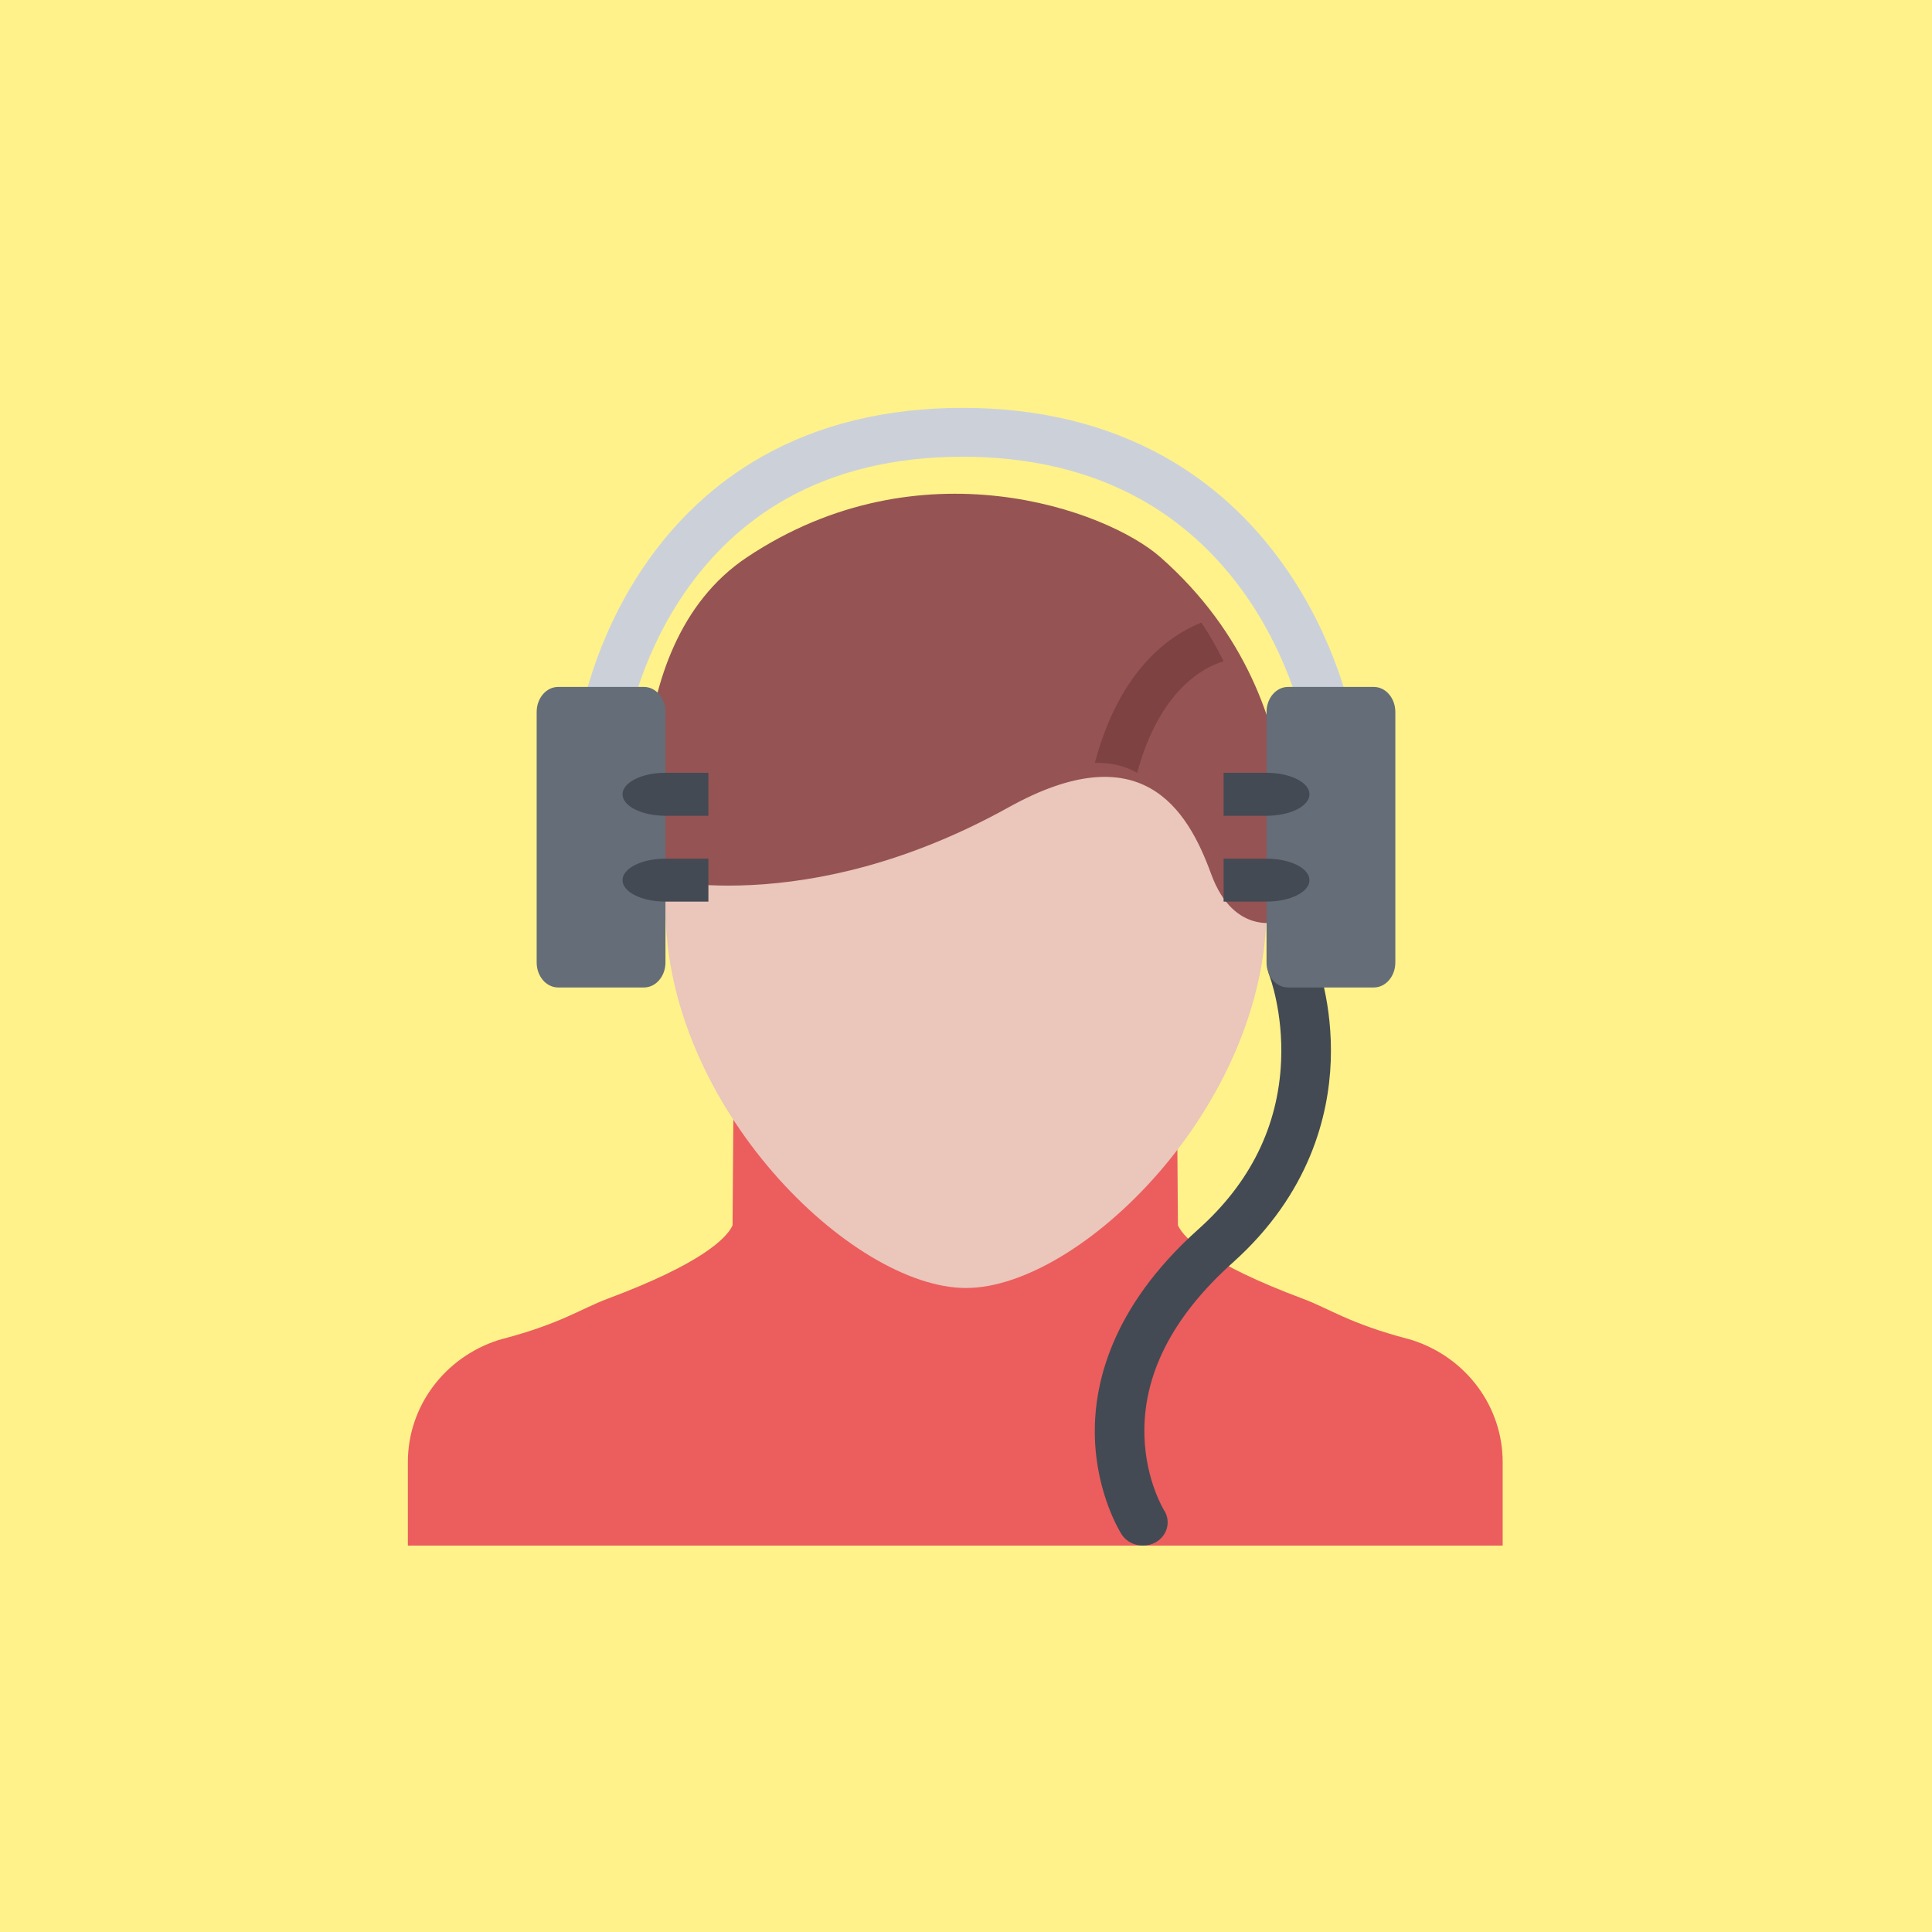
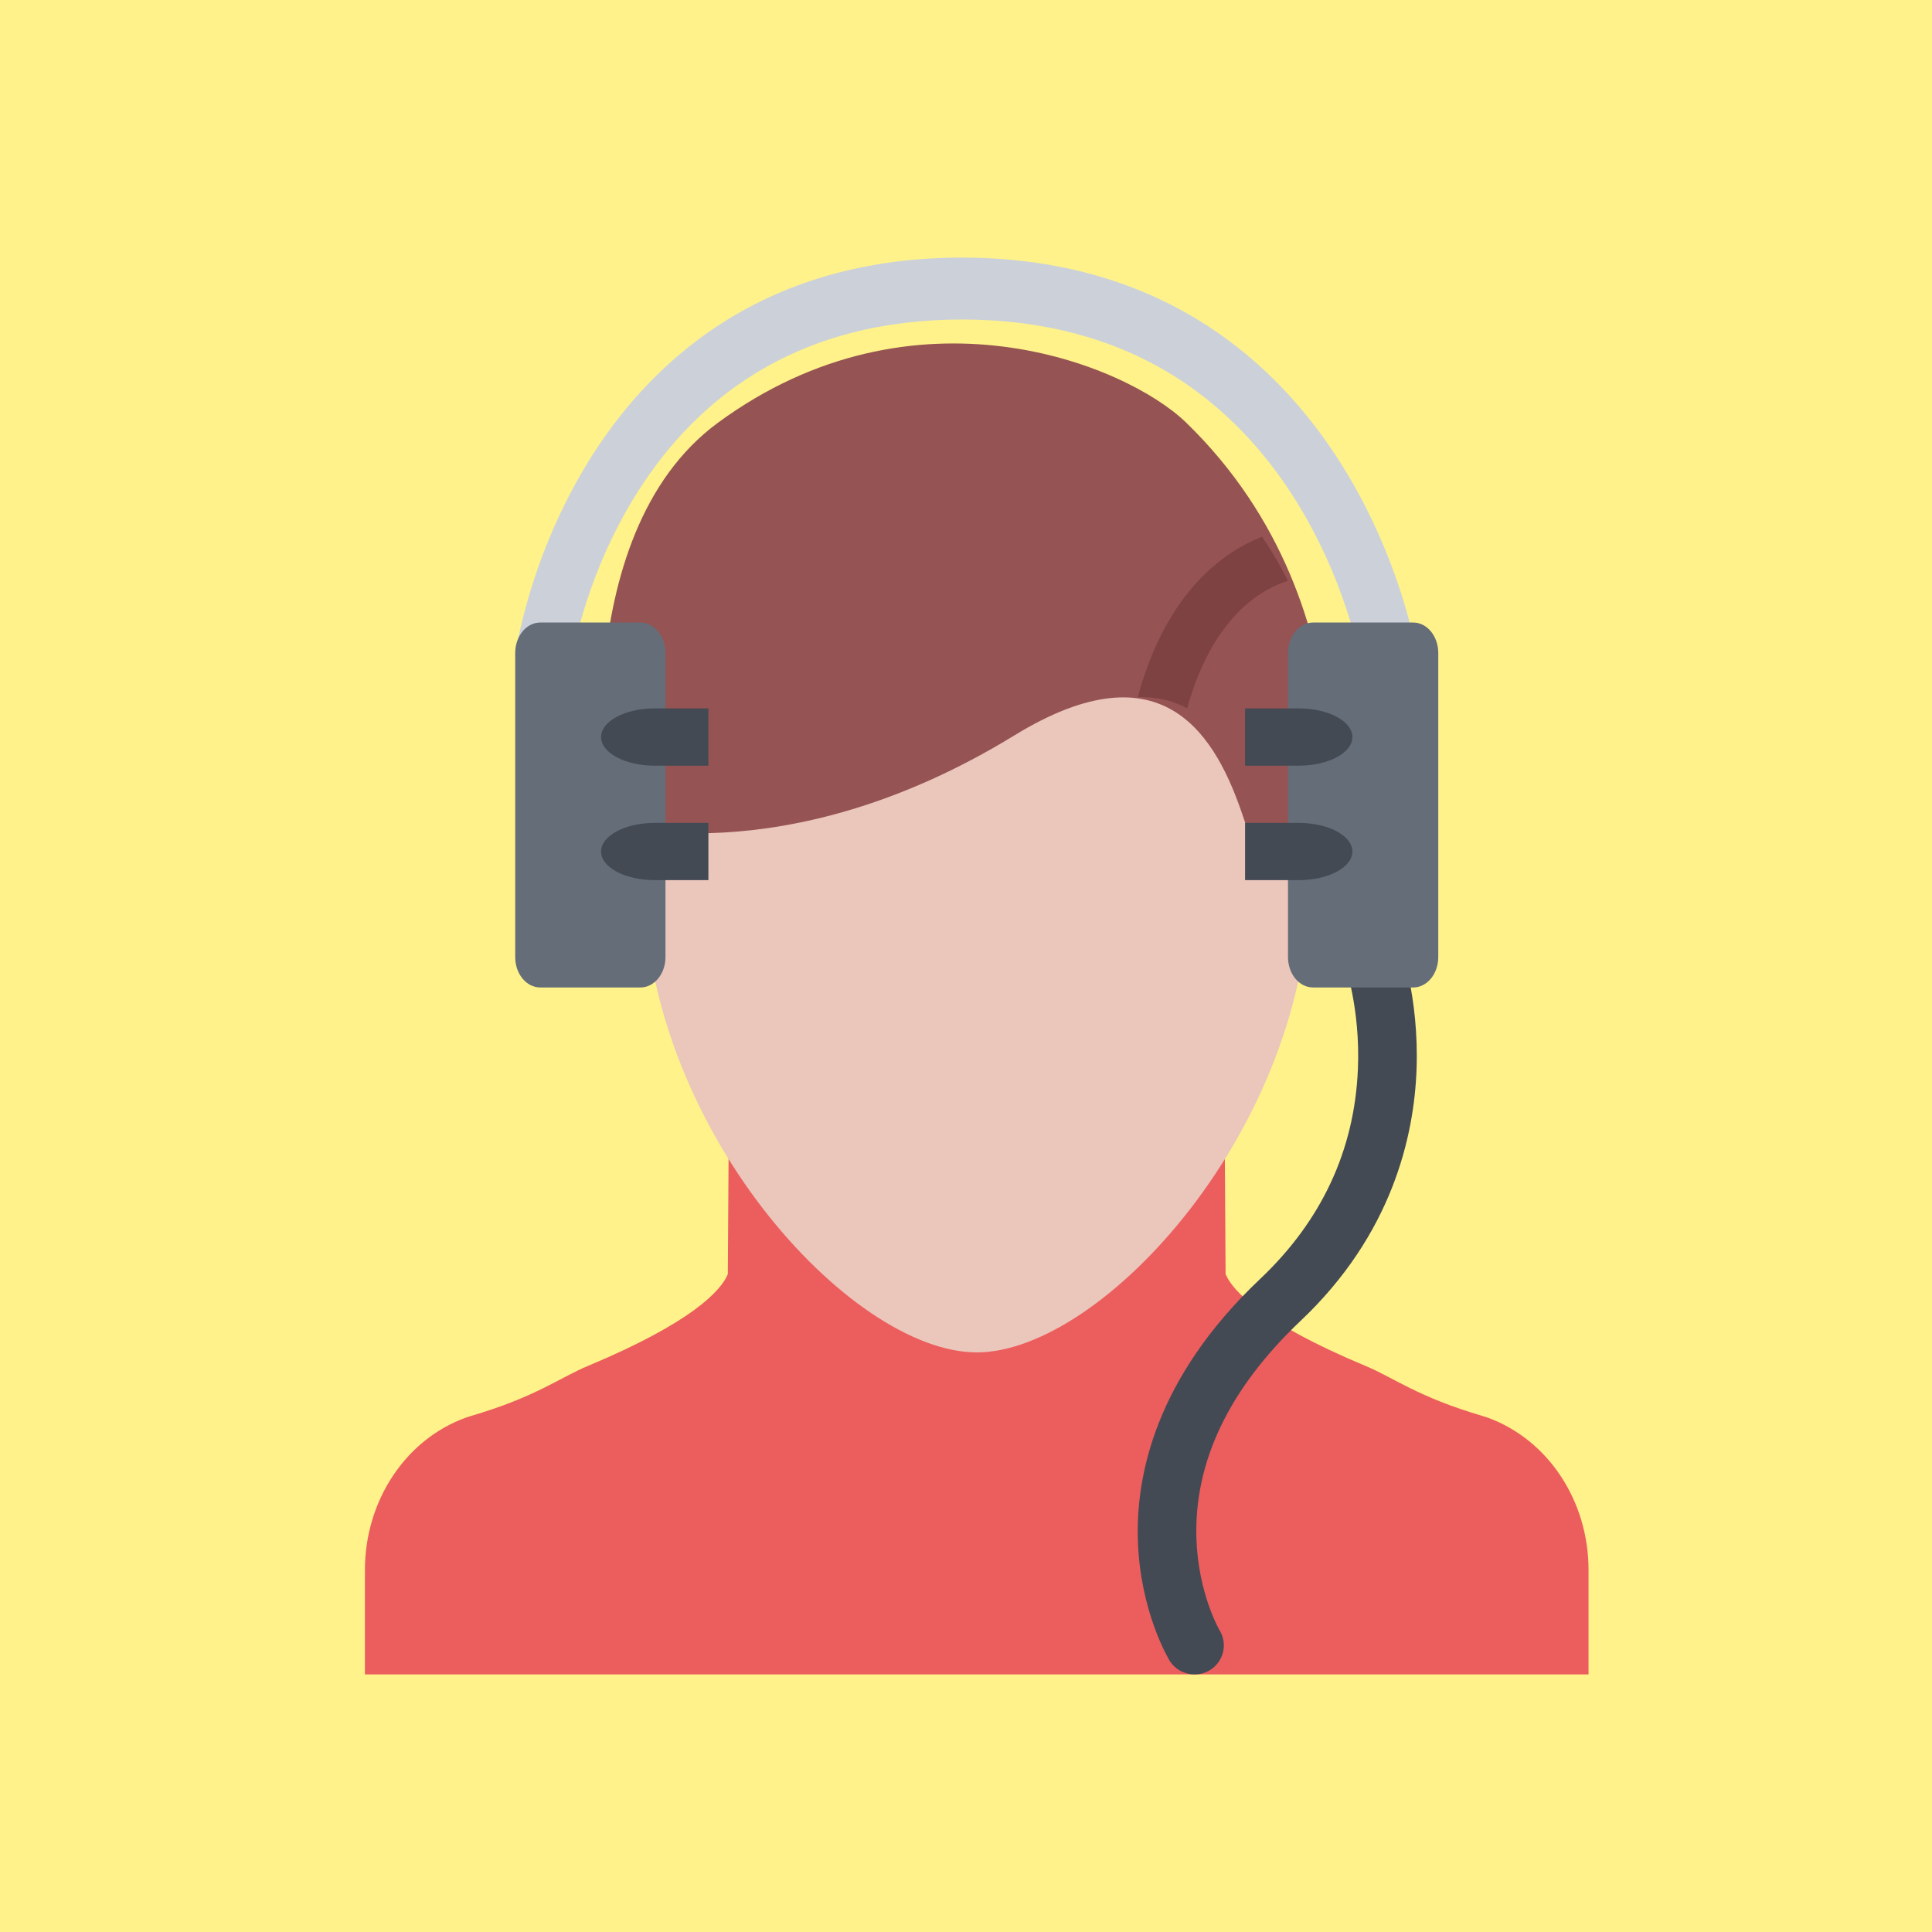
<svg xmlns="http://www.w3.org/2000/svg" width="90px" height="90px" viewBox="0 0 90 90" version="1.1">
  <g id="Page-1" stroke="none" stroke-width="1" fill="none" fill-rule="evenodd">
    <g id="Avatar">
      <rect id="Rectangle" fill="#FFF28A" x="0" y="0" width="90" height="90" />
-       <g id="music-lover" transform="translate(18, 19)" fill-rule="nonzero">
-         <rect id="Rectangle" fill="#000000" opacity="0" x="0" y="0" width="53" height="53" />
-         <path d="M47.796,43.431 L47.607,43.377 C44.847,42.652 43.912,41.952 42.683,41.496 C38.326,39.867 37.192,38.695 36.902,38.139 C36.89,38.12 36.882,38.098 36.872,38.078 L36.837,33.115 L26.5,33 L16.162,33.115 L16.126,38.078 C16.117,38.098 16.109,38.12 16.098,38.139 C15.808,38.695 14.674,39.867 10.315,41.496 C9.087,41.952 8.153,42.652 5.393,43.377 L5.204,43.431 C2.691,44.246 1,46.529 1,49.107 L1,53 L52,53 L52,49.107 C52,46.529 50.309,44.246 47.796,43.431 Z" id="Path" fill="#EC5D5D" />
-         <path d="M35.24,53 C34.848,53 34.464,52.813 34.249,52.477 C34.201,52.401 33.09,50.638 33.005,47.994 C32.926,45.591 33.699,41.951 37.827,38.26 C40.247,36.095 41.542,33.467 41.678,30.448 C41.783,28.152 41.143,26.47 41.136,26.454 C40.92,25.893 41.226,25.272 41.823,25.067 C42.42,24.861 43.083,25.147 43.304,25.706 C43.336,25.788 44.092,27.738 43.991,30.439 C43.898,32.94 43.028,36.599 39.421,39.823 C36.602,42.347 35.22,45.074 35.313,47.927 C35.381,49.982 36.22,51.348 36.23,51.361 C36.558,51.874 36.379,52.54 35.834,52.848 C35.655,52.948 35.449,53.001 35.24,53 L35.24,53 Z" id="Path" fill="#434A54" />
-         <path d="M42.788,15 C42.783,14.97 42.189,11.734 39.912,8.566 C38.598,6.738 36.983,5.283 35.109,4.244 C32.757,2.939 29.975,2.277 26.837,2.277 C23.681,2.277 20.901,2.946 18.575,4.267 C16.728,5.315 15.15,6.781 13.887,8.621 C11.716,11.784 11.225,14.942 11.221,14.973 L9,14.633 C9.022,14.483 9.577,10.913 12.044,7.32 C13.504,5.193 15.332,3.498 17.478,2.279 C20.143,0.766 23.292,0 26.837,0 C30.38,0 33.543,0.766 36.242,2.277 C38.412,3.491 40.276,5.183 41.784,7.305 C44.334,10.891 44.974,14.456 45,14.606 L42.788,15 Z" id="Path" fill="#CCD1D9" />
-         <path d="M41,23.3 C41,32.517 32.327,41 27,41 C21.672,41 13,32.517 13,23.3 C13,14.082 19.268,8 27,8 C34.731,8 41,14.082 41,23.3 Z" id="Path" fill="#EAC6BB" />
-         <path d="M36.054,6.955 C33.553,4.751 24.863,1.586 16.803,6.955 C10.447,11.189 12.23,21.865 12.23,21.865 C12.23,21.865 19.429,23.916 28.983,18.609 C35.159,15.177 37.311,18.667 38.417,21.706 C39.493,24.663 41.665,23.916 41.665,23.916 C41.665,23.916 44.058,14.004 36.054,6.955 Z" id="Path" fill="#965353" />
-         <path d="M33,16.542 C33.773,16.518 34.424,16.69 34.973,17 C36.025,13.122 38.096,12.077 39,11.803 C38.695,11.18 38.35,10.577 37.966,10 C36.488,10.59 34.15,12.198 33,16.542 Z" id="Path" fill="#7F4242" />
-         <path d="M46,13 L41.999,13 C41.447,13 41,13.523 41,14.167 L41,25.834 C41,26.144 41.105,26.44 41.292,26.659 C41.48,26.877 41.734,27 41.999,27 L46,27 C46.552,27 47,26.479 47,25.834 L47,14.167 C47,13.523 46.552,13 46,13 L46,13 Z" id="Path" fill="#656D78" />
-         <path d="M40.998,19.001 C42.106,19.001 43,18.553 43,18.001 C43,17.448 42.106,17 40.998,17 L39,17 L39,19.001 L40.998,19.001 Z M40.998,23 C42.106,23 43,22.553 43,22.001 C43,21.449 42.106,21 40.998,21 L39,21 L39,23 L40.998,23 Z" id="Shape" fill="#434A54" />
-         <path d="M8,13 L11.999,13 C12.552,13 13,13.523 13,14.167 L13,25.834 C13,26.479 12.552,27 11.999,27 L8,27 C7.447,27 7,26.479 7,25.834 L7,14.167 C7,13.523 7.447,13 8,13 Z" id="Path" fill="#656D78" />
-         <path d="M12.999,19.001 C11.895,19.001 11,18.553 11,18.001 C11,17.448 11.895,17 12.999,17 L15,17 L15,19.001 L12.999,19.001 L12.999,19.001 Z M12.999,23 C11.895,23 11,22.553 11,22.001 C11,21.449 11.895,21 12.999,21 L15,21 L15,23 L12.999,23 L12.999,23 Z" id="Shape" fill="#434A54" />
+       <g id="music-lover" transform="translate(15, 12)" fill-rule="nonzero">
+         <rect id="Rectangle" fill="#000000" opacity="0" x="0" y="0" width="60" height="66" />
+         <path d="M54.301,54.039 L54.09,53.971 C51.005,53.065 49.96,52.19 48.587,51.62 C43.717,49.583 42.45,48.118 42.126,47.424 C42.113,47.4 42.104,47.372 42.093,47.348 L42.053,41.144 L30.5,41 L18.945,41.144 L18.905,47.348 C18.895,47.372 18.886,47.4 18.874,47.424 C18.55,48.118 17.283,49.583 12.411,51.62 C11.038,52.191 9.995,53.065 6.91,53.971 L6.699,54.039 C3.89,55.057 2,57.912 2,61.133 L2,66 L59,66 L59,61.133 C59,57.912 57.11,55.057 54.301,54.039 Z" id="Path" fill="#EC5D5D" />
+         <path d="M40.647,66 C40.184,66 39.73,65.766 39.476,65.346 C39.42,65.251 38.106,63.047 38.006,59.742 C37.912,56.738 38.826,52.188 43.705,47.575 C46.564,44.869 48.096,41.583 48.256,37.81 C48.38,34.94 47.624,32.838 47.616,32.818 C47.36,32.116 47.722,31.34 48.428,31.084 C49.133,30.826 49.917,31.183 50.177,31.883 C50.215,31.986 51.109,34.423 50.989,37.798 C50.879,40.925 49.851,45.499 45.588,49.529 C42.257,52.684 40.624,56.092 40.733,59.659 C40.813,62.227 41.805,63.935 41.817,63.951 C42.205,64.593 41.993,65.425 41.349,65.81 C41.137,65.935 40.895,66.001 40.647,66 L40.647,66 Z" id="Path" fill="#434A54" />
+         <path d="M48.419,19 C48.413,18.962 47.72,14.863 45.064,10.85 C43.531,8.534 41.646,6.692 39.461,5.375 C36.716,3.723 33.471,2.884 29.81,2.884 C26.128,2.884 22.885,3.732 20.171,5.405 C18.016,6.732 16.176,8.589 14.702,10.92 C12.168,14.926 11.596,18.926 11.591,18.966 L9,18.535 C9.026,18.345 9.673,13.823 12.551,9.272 C14.254,6.578 16.388,4.431 18.891,2.886 C22.001,0.97 25.674,0 29.809,0 C33.943,0 37.634,0.97 40.783,2.884 C43.314,4.422 45.488,6.565 47.248,9.253 C50.223,13.796 50.969,18.311 51,18.501 L48.419,19 Z" id="Path" fill="#CCD1D9" />
+         <path d="M46,29.009 C46,40.46 36.398,51 30.5,51 C24.601,51 15,40.46 15,29.009 C15,17.556 21.94,10 30.5,10 C39.06,10 46,17.556 46,29.009 Z" id="Path" fill="#EAC6BB" />
+         <path d="M40.262,7.693 C37.427,4.939 27.578,0.982 18.444,7.693 C11.24,12.987 13.261,26.331 13.261,26.331 C13.261,26.331 21.42,28.895 32.248,22.261 C39.246,17.971 41.685,22.334 42.939,26.132 C44.159,29.829 46.62,28.895 46.62,28.895 C46.62,28.895 49.332,16.504 40.262,7.693 Z" id="Path" fill="#965353" />
+         <path d="M38,20.477 C38.902,20.449 39.661,20.646 40.302,21 C41.529,16.568 43.946,15.374 45,15.061 C44.644,14.348 44.241,13.66 43.794,13 C42.069,13.674 39.341,15.512 38,20.477 Z" id="Path" fill="#7F4242" />
+         <path d="M50.833,17 L46.166,17 C45.521,17 45,17.635 45,18.417 L45,32.585 C45,32.96 45.123,33.32 45.341,33.586 C45.56,33.851 45.856,34 46.166,34 L50.833,34 C51.477,34 52,33.367 52,32.585 L52,18.417 C52,17.635 51.477,17 50.833,17 L50.833,17 Z" id="Path" fill="#656D78" />
+         <path d="M45.498,23.668 C46.883,23.668 48,23.07 48,22.334 C48,21.598 46.883,21 45.498,21 L43,21 L43,23.668 L45.498,23.668 Z M45.498,29 C46.883,29 48,28.404 48,27.668 C48,26.932 46.883,26.334 45.498,26.334 L43,26.334 L43,29 L45.498,29 Z" id="Shape" fill="#434A54" />
+         <path d="M10.166,17 L14.833,17 C15.477,17 16,17.635 16,18.417 L16,32.585 C16,33.367 15.477,34 14.833,34 L10.166,34 C9.522,34 9,33.367 9,32.585 L9,18.417 C9,17.635 9.522,17 10.166,17 Z" id="Path" fill="#656D78" />
+         <path d="M15.499,23.668 C14.118,23.668 13,23.07 13,22.334 C13,21.598 14.118,21 15.499,21 L18,21 L18,23.668 L15.499,23.668 L15.499,23.668 Z M15.499,29 C14.118,29 13,28.404 13,27.668 C13,26.932 14.118,26.334 15.499,26.334 L18,26.334 L18,29 L15.499,29 L15.499,29 Z" id="Shape" fill="#434A54" />
      </g>
    </g>
  </g>
</svg>
